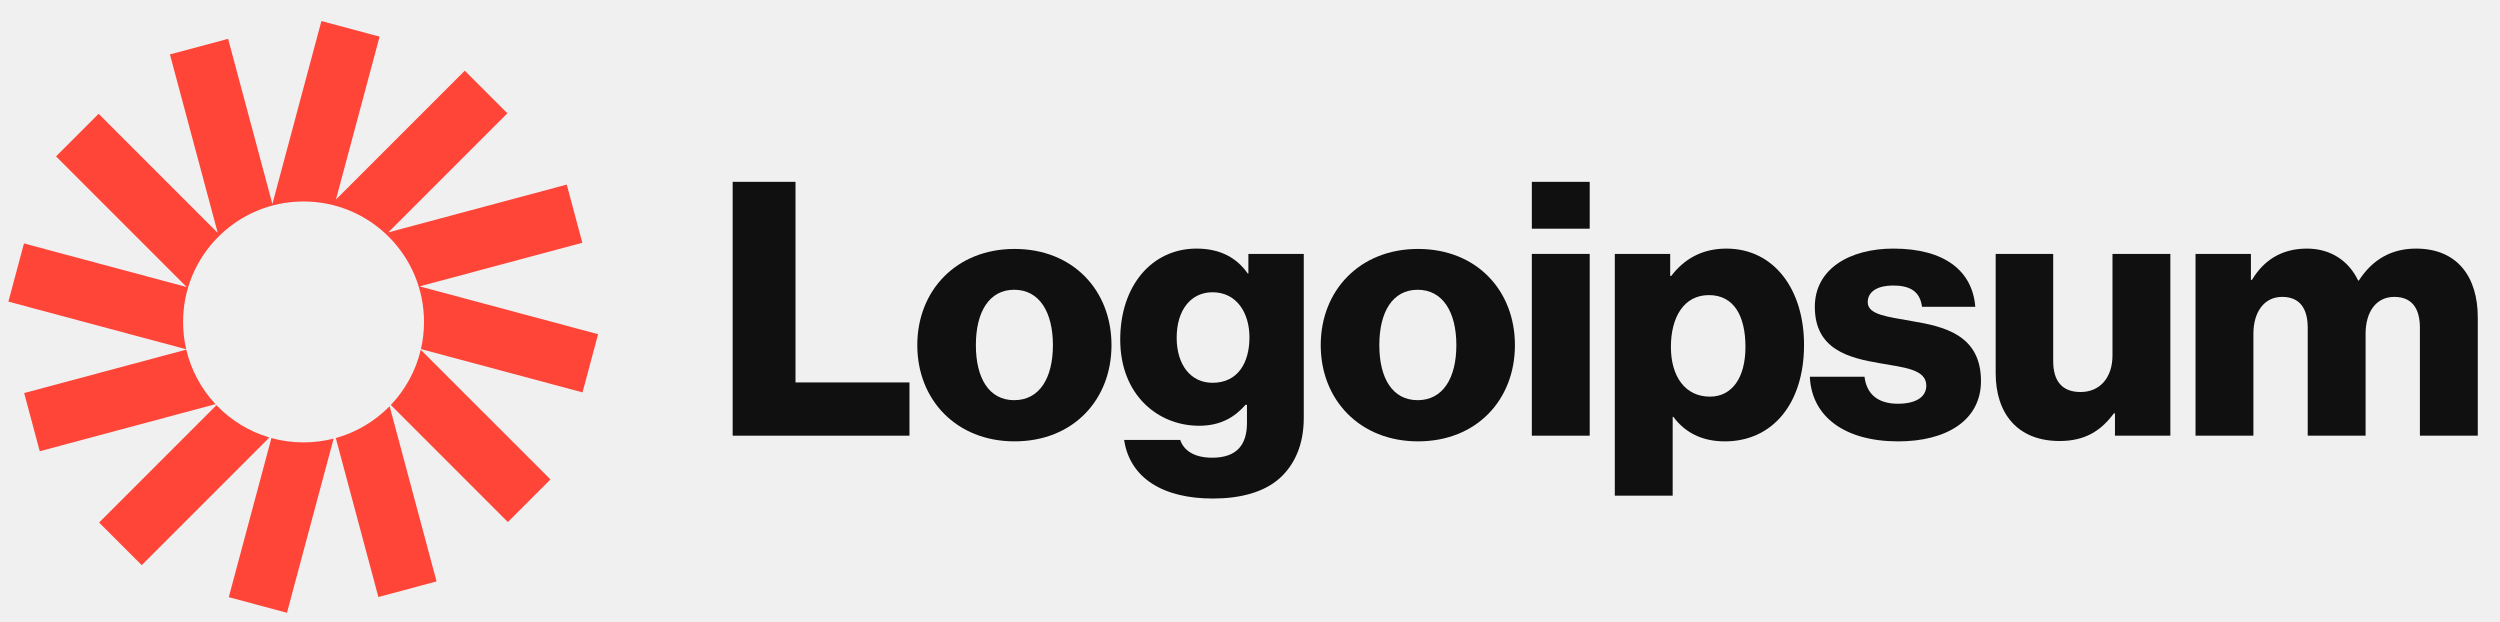
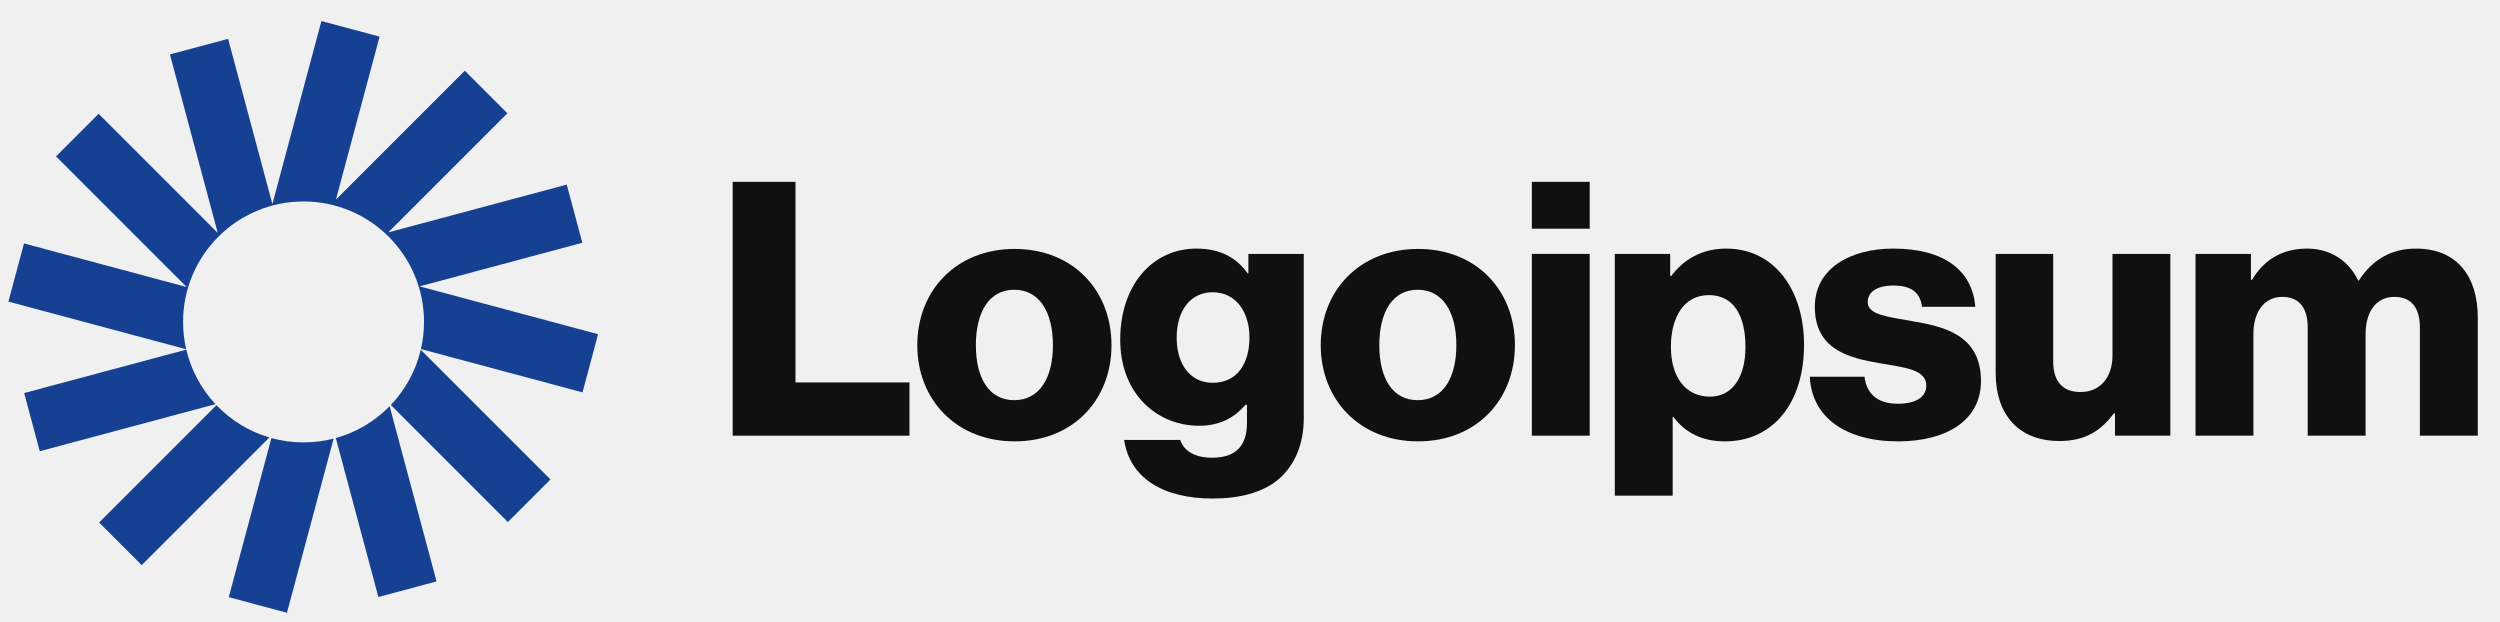
<svg xmlns="http://www.w3.org/2000/svg" width="169" height="42" viewBox="0 0 169 42" fill="none">
  <g clip-path="url(#clip0_226_9432)">
    <path d="M49.528 29.452H61.48V25.852H53.776V12.292H49.528V29.452Z" fill="#101010" />
    <path d="M68.561 27.052C66.857 27.052 65.969 25.564 65.969 23.332C65.969 21.1 66.857 19.588 68.561 19.588C70.265 19.588 71.177 21.1 71.177 23.332C71.177 25.564 70.265 27.052 68.561 27.052ZM68.585 29.836C72.545 29.836 75.137 27.028 75.137 23.332C75.137 19.636 72.545 16.828 68.585 16.828C64.649 16.828 62.009 19.636 62.009 23.332C62.009 27.028 64.649 29.836 68.585 29.836Z" fill="#101010" />
    <path d="M81.991 33.701C83.815 33.701 85.423 33.293 86.503 32.333C87.487 31.445 88.135 30.101 88.135 28.253V17.165H84.391V18.485H84.343C83.623 17.453 82.519 16.805 80.887 16.805C77.839 16.805 75.727 19.349 75.727 22.949C75.727 26.717 78.295 28.781 81.055 28.781C82.543 28.781 83.479 28.181 84.199 27.365H84.295V28.589C84.295 30.077 83.599 30.941 81.943 30.941C80.647 30.941 79.999 30.389 79.783 29.741H75.991C76.375 32.309 78.607 33.701 81.991 33.701ZM81.967 25.877C80.503 25.877 79.543 24.677 79.543 22.829C79.543 20.957 80.503 19.757 81.967 19.757C83.599 19.757 84.463 21.149 84.463 22.805C84.463 24.533 83.671 25.877 81.967 25.877Z" fill="#101010" />
    <path d="M95.834 27.052C94.129 27.052 93.242 25.564 93.242 23.332C93.242 21.1 94.129 19.588 95.834 19.588C97.537 19.588 98.45 21.1 98.45 23.332C98.45 25.564 97.537 27.052 95.834 27.052ZM95.858 29.836C99.817 29.836 102.409 27.028 102.409 23.332C102.409 19.636 99.817 16.828 95.858 16.828C91.921 16.828 89.281 19.636 89.281 23.332C89.281 27.028 91.921 29.836 95.858 29.836Z" fill="#101010" />
    <path d="M103.552 29.452H107.464V17.164H103.552V29.452ZM103.552 15.46H107.464V12.292H103.552V15.46Z" fill="#101010" />
    <path d="M109.161 33.509H113.073V28.181H113.121C113.889 29.213 115.017 29.837 116.601 29.837C119.817 29.837 121.953 27.293 121.953 23.309C121.953 19.613 119.961 16.805 116.697 16.805C115.017 16.805 113.817 17.549 112.977 18.653H112.905V17.165H109.161V33.509ZM115.593 26.813C113.913 26.813 112.953 25.445 112.953 23.453C112.953 21.461 113.817 19.949 115.521 19.949C117.201 19.949 117.993 21.341 117.993 23.453C117.993 25.541 117.081 26.813 115.593 26.813Z" fill="#101010" />
    <path d="M128.322 29.837C131.538 29.837 133.914 28.445 133.914 25.757C133.914 22.613 131.37 22.061 129.21 21.701C127.65 21.413 126.258 21.293 126.258 20.429C126.258 19.661 127.002 19.301 127.962 19.301C129.042 19.301 129.786 19.637 129.93 20.741H133.53C133.338 18.317 131.466 16.805 127.986 16.805C125.082 16.805 122.682 18.149 122.682 20.741C122.682 23.621 124.962 24.197 127.098 24.557C128.73 24.845 130.218 24.965 130.218 26.069C130.218 26.861 129.474 27.293 128.298 27.293C127.002 27.293 126.186 26.693 126.042 25.469H122.346C122.466 28.181 124.722 29.837 128.322 29.837Z" fill="#101010" />
    <path d="M139.228 29.812C140.932 29.812 142.012 29.14 142.9 27.94H142.972V29.452H146.716V17.164H142.804V24.028C142.804 25.492 141.988 26.5 140.644 26.5C139.396 26.5 138.796 25.756 138.796 24.412V17.164H134.908V25.228C134.908 27.964 136.396 29.812 139.228 29.812Z" fill="#101010" />
    <path d="M148.418 29.453H152.33V22.565C152.33 21.101 153.05 20.069 154.274 20.069C155.45 20.069 156.002 20.837 156.002 22.157V29.453H159.914V22.565C159.914 21.101 160.61 20.069 161.858 20.069C163.034 20.069 163.586 20.837 163.586 22.157V29.453H167.498V21.461C167.498 18.701 166.106 16.805 163.322 16.805C161.738 16.805 160.418 17.477 159.458 18.965H159.41C158.786 17.645 157.562 16.805 155.954 16.805C154.178 16.805 153.002 17.645 152.234 18.917H152.162V17.165H148.418V29.453Z" fill="#101010" />
-     <path d="M25.66 2.477L21.727 1.423L18.413 13.792L15.42 2.625L11.487 3.679L14.72 15.744L6.667 7.692L3.788 10.571L12.621 19.404L1.621 16.456L0.567 20.389L12.586 23.61C12.448 23.016 12.376 22.398 12.376 21.762C12.376 17.265 16.022 13.619 20.519 13.619C25.017 13.619 28.663 17.265 28.663 21.762C28.663 22.394 28.591 23.008 28.455 23.598L39.378 26.525L40.431 22.592L28.365 19.359L39.366 16.411L38.312 12.478L26.246 15.711L34.298 7.659L31.419 4.78L22.709 13.49L25.66 2.477Z" fill="#FF4438" />
-     <path d="M28.444 23.645C28.107 25.07 27.395 26.351 26.419 27.377L34.331 35.29L37.211 32.411L28.444 23.645Z" fill="#FF4438" />
-     <path d="M26.338 27.46C25.35 28.47 24.101 29.223 22.7 29.611L25.579 40.358L29.512 39.304L26.338 27.46Z" fill="#FF4438" />
-     <path d="M22.553 29.65C21.903 29.817 21.221 29.906 20.519 29.906C19.767 29.906 19.039 29.804 18.347 29.613L15.465 40.369L19.398 41.423L22.553 29.65Z" fill="#FF4438" />
-     <path d="M18.208 29.574C16.828 29.166 15.601 28.403 14.633 27.391L6.701 35.323L9.58 38.202L18.208 29.574Z" fill="#FF4438" />
-     <path d="M14.567 27.32C13.615 26.301 12.922 25.037 12.592 23.634L1.633 26.57L2.687 30.503L14.567 27.32Z" fill="#FF4438" />
+     <path d="M25.66 2.477L21.727 1.423L18.413 13.792L15.42 2.625L11.487 3.679L14.72 15.744L6.667 7.692L3.788 10.571L12.621 19.404L1.621 16.456L0.567 20.389L12.586 23.61C12.448 23.016 12.376 22.398 12.376 21.762C12.376 17.265 16.022 13.619 20.519 13.619C25.017 13.619 28.663 17.265 28.663 21.762C28.663 22.394 28.591 23.008 28.455 23.598L39.378 26.525L40.431 22.592L28.365 19.359L39.366 16.411L38.312 12.478L26.246 15.711L34.298 7.659L31.419 4.78L22.709 13.49L25.66 2.477Z" fill="#164193" />
+     <path d="M28.444 23.645C28.107 25.07 27.395 26.351 26.419 27.377L34.331 35.29L37.211 32.411L28.444 23.645Z" fill="#164193" />
+     <path d="M26.338 27.46C25.35 28.47 24.101 29.223 22.7 29.611L25.579 40.358L29.512 39.304L26.338 27.46Z" fill="#164193" />
+     <path d="M22.553 29.65C21.903 29.817 21.221 29.906 20.519 29.906C19.767 29.906 19.039 29.804 18.347 29.613L15.465 40.369L19.398 41.423L22.553 29.65Z" fill="#164193" />
+     <path d="M18.208 29.574C16.828 29.166 15.601 28.403 14.633 27.391L6.701 35.323L9.58 38.202L18.208 29.574Z" fill="#164193" />
+     <path d="M14.567 27.32C13.615 26.301 12.922 25.037 12.592 23.634L1.633 26.57L2.687 30.503L14.567 27.32Z" fill="#164193" />
  </g>
  <defs>
    <clipPath id="clip0_226_9432">
      <rect width="168" height="41" fill="white" transform="translate(0.25 0.5)" />
    </clipPath>
  </defs>
</svg>
